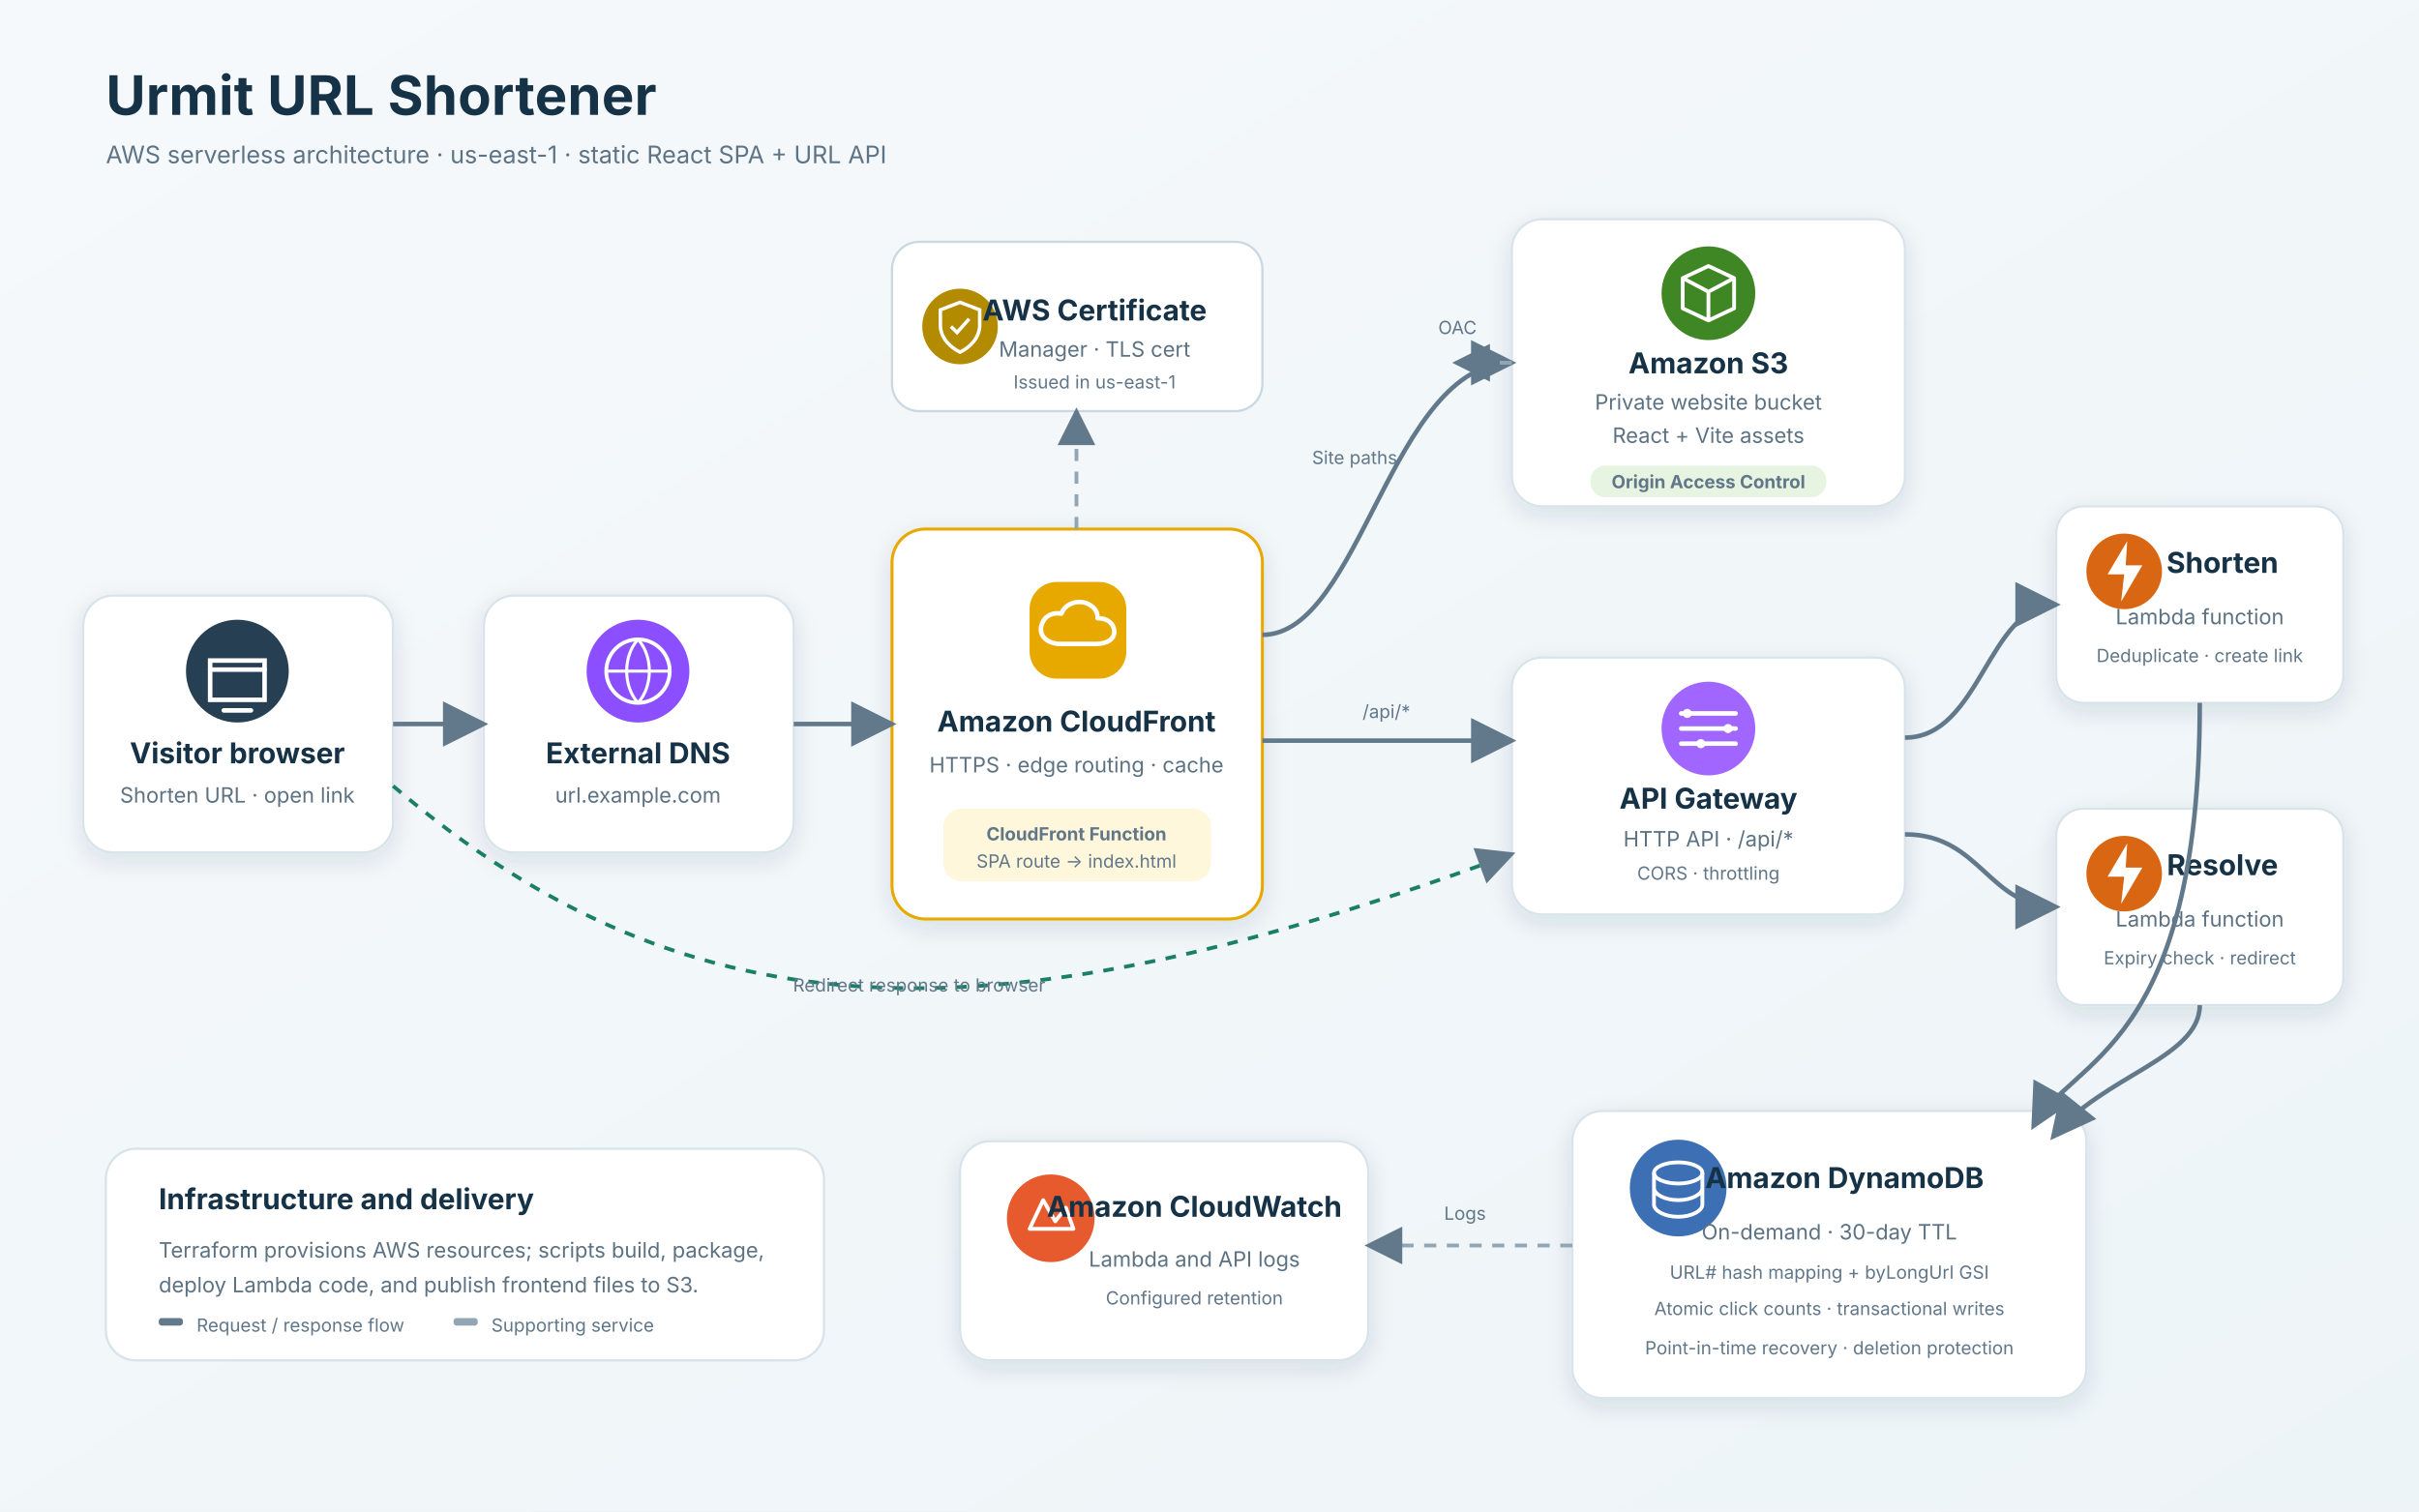
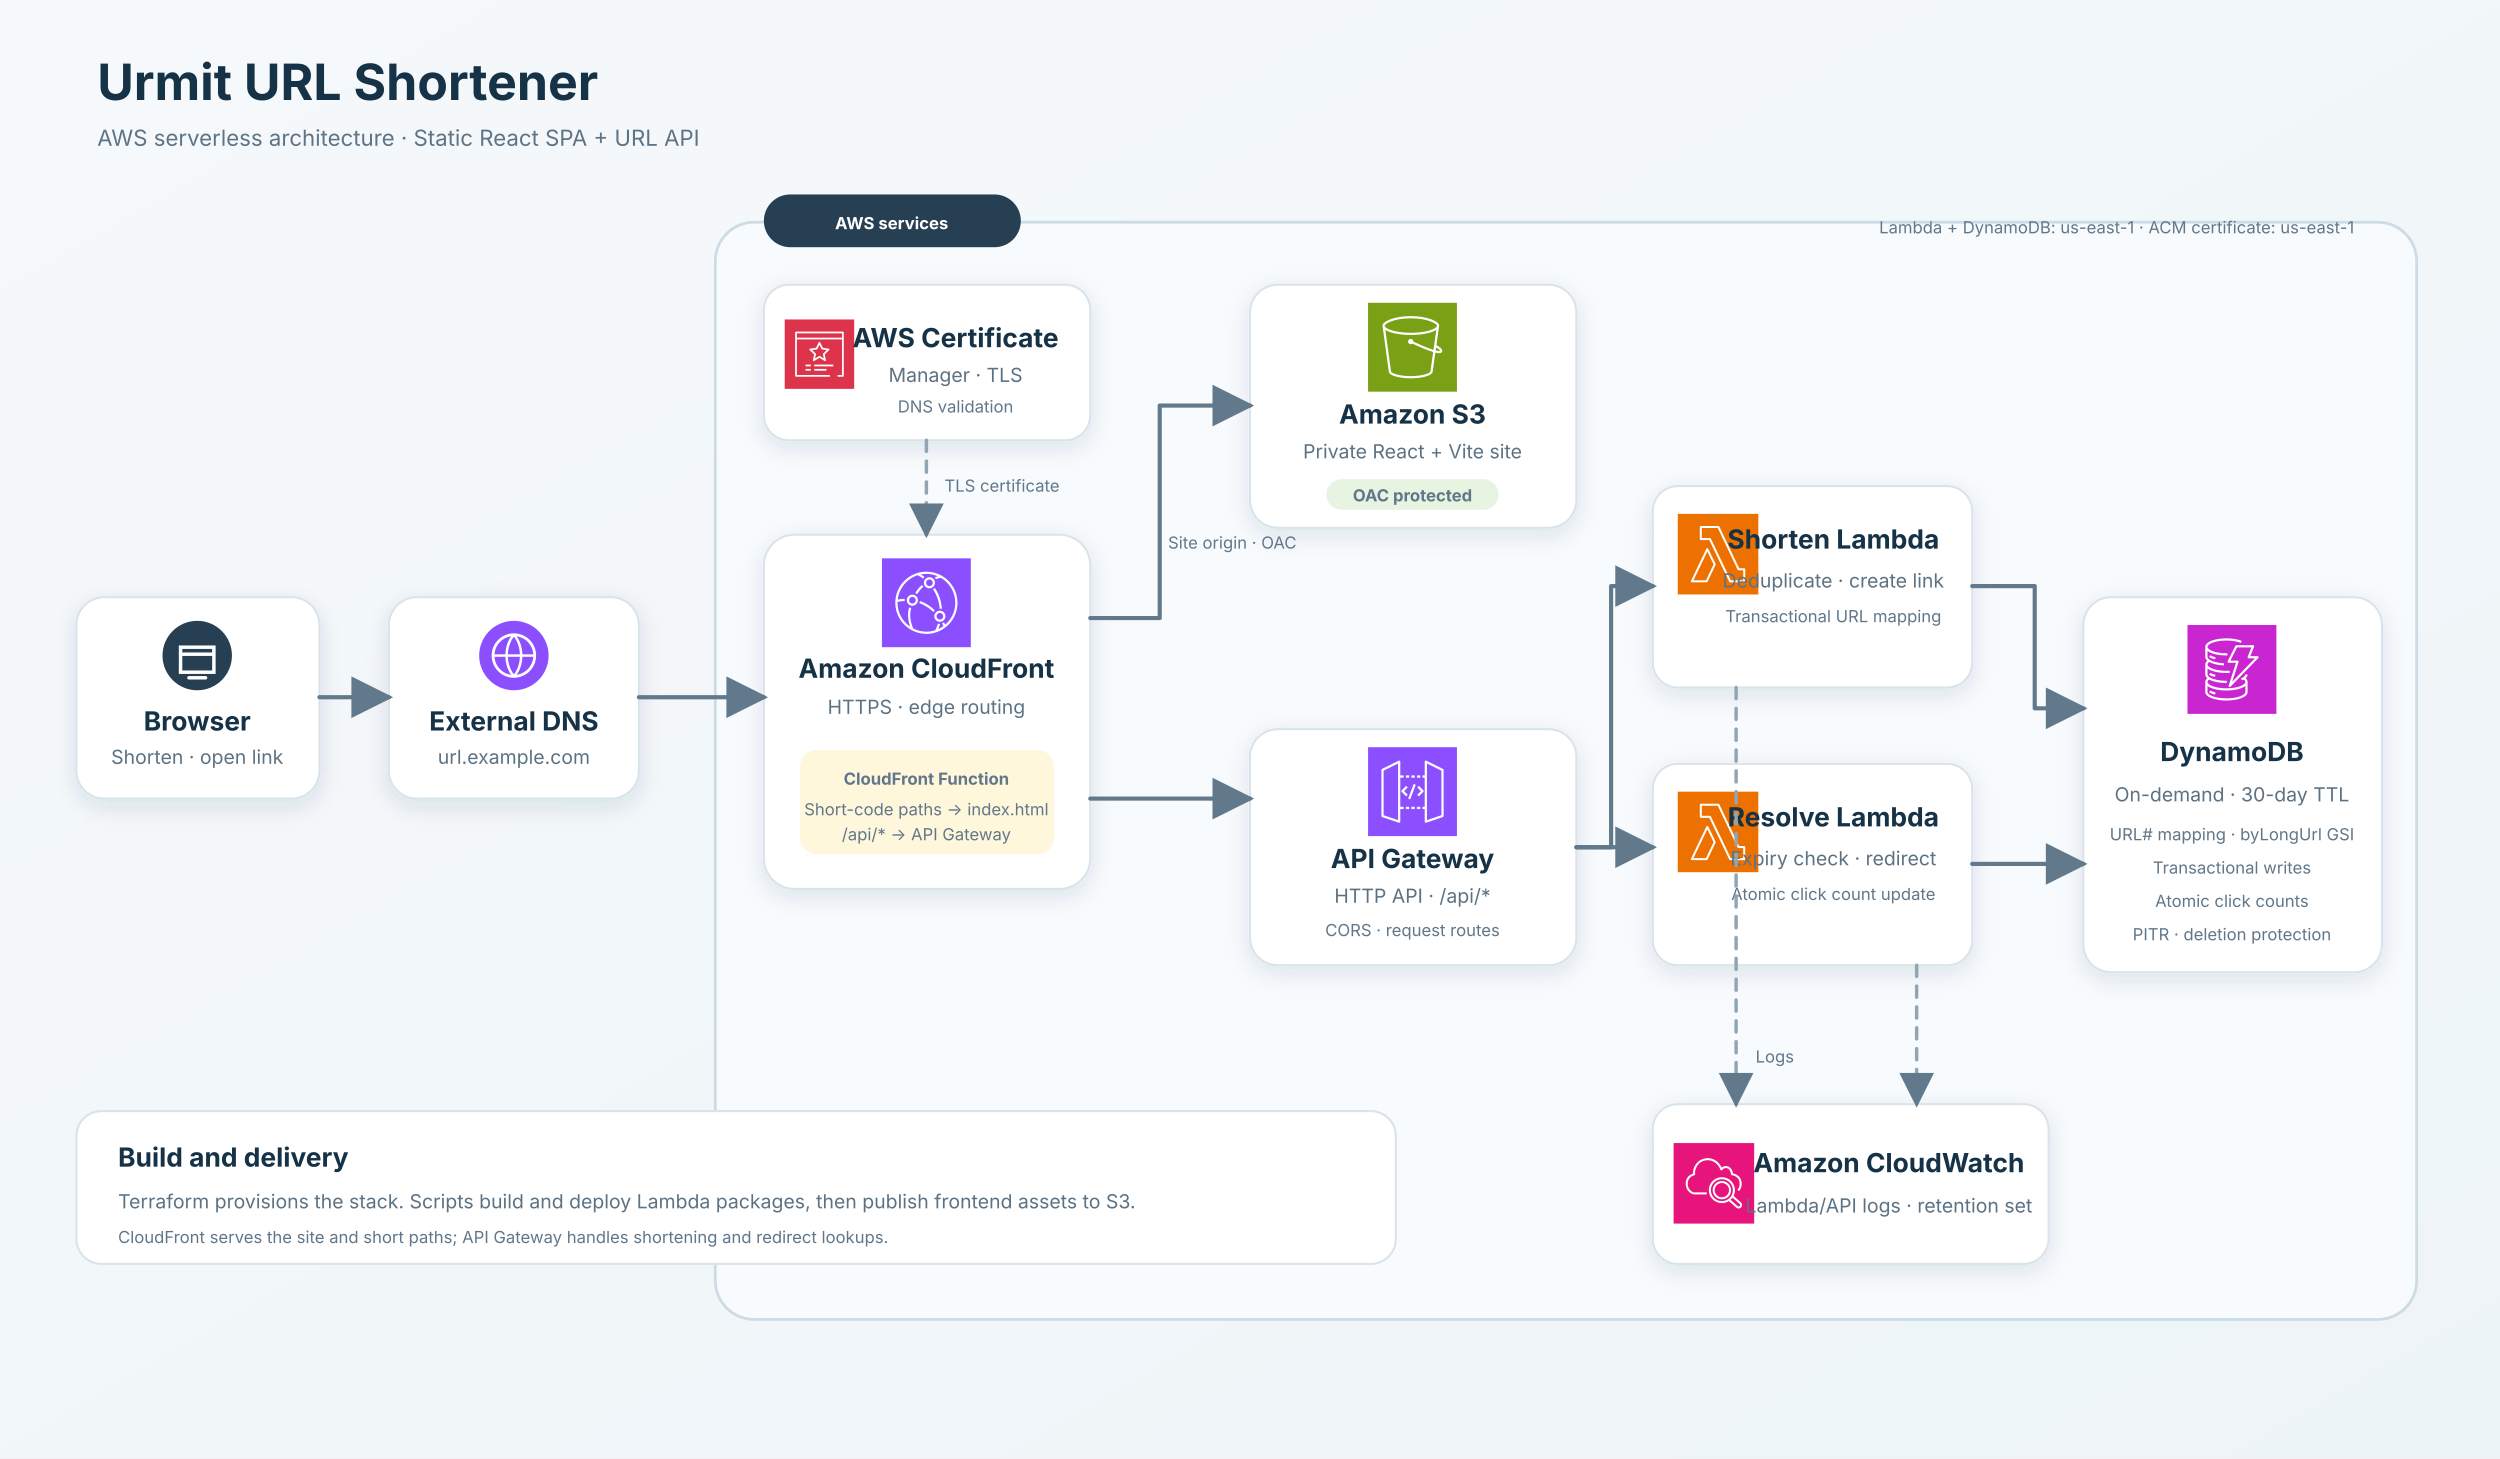
- <svg xmlns="http://www.w3.org/2000/svg" width="1600" height="1000" viewBox="0 0 1600 1000" role="img" aria-labelledby="title desc">
+ <svg xmlns="http://www.w3.org/2000/svg" width="1800" height="1050" viewBox="0 0 1800 1050" role="img" aria-labelledby="title desc">
  <defs>
    <linearGradient id="bg" x1="0" y1="0" x2="1" y2="1">
      <stop stop-color="#f6f9fc" />
      <stop offset="1" stop-color="#edf4f7" />
    </linearGradient>
    <filter id="shadow" x="-15%" y="-15%" width="130%" height="140%">
      <feDropShadow dx="0" dy="5" stdDeviation="8" flood-color="#17324d" flood-opacity=".12" />
    </filter>
    <marker id="arrow" markerWidth="12" markerHeight="12" refX="10" refY="6" orient="auto">
      <path d="M1 1L11 6 1 11Z" fill="#61798b" />
    </marker>
    <style>
-       text{font-family:Inter,Segoe UI,Arial,sans-serif;fill:#163246}
-       .title{font-size:36px;font-weight:700;letter-spacing:.2px}
-       .subtitle{font-size:16px;fill:#5e7485}
-       .label{font-size:19px;font-weight:700}
-       .detail{font-size:14px;fill:#5c7283}
-       .tiny{font-size:12px;fill:#617789}
-       .card{fill:#fff;stroke:#d8e3ea;stroke-width:1.5;filter:url(#shadow)}
-       .line{fill:none;stroke:#61798b;stroke-width:3;marker-end:url(#arrow)}
-       .dashed{fill:none;stroke:#91a5b3;stroke-width:2.5;stroke-dasharray:8 7;marker-end:url(#arrow)}
-       .iconletter{font-size:23px;font-weight:800;fill:#fff;text-anchor:middle}
-       .center{text-anchor:middle}
+       text{font-family:Inter,Segoe UI,Arial,sans-serif;fill:#163246}.title{font-size:36px;font-weight:700}.subtitle{font-size:16px;fill:#5e7485}.label{font-size:19px;font-weight:700}.detail{font-size:14px;fill:#5c7283}.tiny{font-size:12px;fill:#617789}.center{text-anchor:middle}.card{fill:#fff;stroke:#d8e3ea;stroke-width:1.5;filter:url(#shadow)}.flow{fill:none;stroke:#61798b;stroke-width:3;stroke-linecap:round;stroke-linejoin:round;marker-end:url(#arrow)}.support{fill:none;stroke:#91a5b3;stroke-width:2.5;stroke-dasharray:8 7;stroke-linecap:round;stroke-linejoin:round;marker-end:url(#arrow)}
    </style>
  </defs>
-   <rect width="1600" height="1000" rx="0" fill="url(#bg)" />
-   <text x="70" y="76" class="title">Urmit URL Shortener</text>
-   <text x="70" y="108" class="subtitle">AWS serverless architecture · us-east-1 · static React SPA + URL API</text>
-   <g>
-     <rect x="55" y="394" width="205" height="170" rx="20" class="card" />
-     <circle cx="157" cy="444" r="34" fill="#263f53" />
-     <path d="M139 437h36v26h-36z" fill="none" stroke="#fff" stroke-width="3" rx="3" />
-     <path d="M139 443h36M148 470h18" stroke="#fff" stroke-width="3" stroke-linecap="round" />
-     <text x="157" y="505" class="label center">Visitor browser</text>
-     <text x="157" y="531" class="detail center">Shorten URL · open link</text>
-   </g>
-   <g>
-     <rect x="320" y="394" width="205" height="170" rx="20" class="card" />
-     <circle cx="422" cy="444" r="34" fill="#8c4fff" />
-     <circle cx="422" cy="444" r="21" fill="none" stroke="#fff" stroke-width="2.5" />
-     <path d="M401 444h42M422 423c10 11 10 31 0 42M422 423c-10 11-10 31 0 42" fill="none" stroke="#fff" stroke-width="2" />
-     <text x="422" y="505" class="label center">External DNS</text>
-     <text x="422" y="531" class="detail center">url.example.com</text>
-   </g>
-   <g>
-     <rect x="590" y="350" width="245" height="258" rx="22" fill="#fff" stroke="#e7a900" stroke-width="2" filter="url(#shadow)" />
-     <rect x="681" y="385" width="64" height="64" rx="18" fill="#e7a900" />
-     <path d="M700 426c-10-1-14-8-10-15 2-4 7-6 12-5 3-8 14-10 20-5 3 2 4 5 4 8 7 0 11 4 11 9s-5 8-12 8h-25z" fill="none" stroke="#fff" stroke-width="3" stroke-linejoin="round" />
-     <text x="712" y="484" class="label center">Amazon CloudFront</text>
-     <text x="712" y="511" class="detail center">HTTPS · edge routing · cache</text>
-     <rect x="624" y="535" width="177" height="48" rx="12" fill="#fff7dc" />
-     <text x="712" y="556" class="tiny center" font-weight="700">CloudFront Function</text>
-     <text x="712" y="574" class="tiny center">SPA route → index.html</text>
-   </g>
-   <g>
-     <rect x="1000" y="145" width="260" height="190" rx="20" class="card" />
-     <circle cx="1130" cy="194" r="31" fill="#3f8624" />
-     <path d="M1113 184l17-8 17 8v20l-17 8-17-8zM1113 184l17 9 17-9M1130 193v19" fill="none" stroke="#fff" stroke-width="2.5" stroke-linejoin="round" />
-     <text x="1130" y="247" class="label center">Amazon S3</text>
-     <text x="1130" y="271" class="detail center">Private website bucket</text>
-     <text x="1130" y="293" class="detail center">React + Vite assets</text>
-     <rect x="1052" y="308" width="156" height="21" rx="10" fill="#e7f4e1" />
-     <text x="1130" y="323" class="tiny center" font-weight="700">Origin Access Control</text>
-   </g>
-   <g>
-     <rect x="1000" y="435" width="260" height="170" rx="20" class="card" />
-     <circle cx="1130" cy="482" r="31" fill="#a166ff" />
-     <path d="M1112 472h36M1112 482h36M1112 492h36" stroke="#fff" stroke-width="3" stroke-linecap="round" />
-     <circle cx="1116" cy="472" r="3" fill="#fff" />
-     <circle cx="1143" cy="482" r="3" fill="#fff" />
-     <circle cx="1125" cy="492" r="3" fill="#fff" />
-     <text x="1130" y="535" class="label center">API Gateway</text>
-     <text x="1130" y="560" class="detail center">HTTP API · /api/*</text>
-     <text x="1130" y="582" class="tiny center">CORS · throttling</text>
-   </g>
-   <g>
-     <rect x="1360" y="335" width="190" height="130" rx="18" class="card" />
-     <circle cx="1405" cy="378" r="25" fill="#d86613" />
-     <path d="M1407 358l-13 22h11l-2 18 14-24h-11z" fill="#fff" />
-     <text x="1470" y="379" class="label center">Shorten</text>
-     <text x="1455" y="413" class="detail center">Lambda function</text>
-     <text x="1455" y="438" class="tiny center">Deduplicate · create link</text>
-   </g>
-   <g>
-     <rect x="1360" y="535" width="190" height="130" rx="18" class="card" />
-     <circle cx="1405" cy="578" r="25" fill="#d86613" />
-     <path d="M1407 558l-13 22h11l-2 18 14-24h-11z" fill="#fff" />
-     <text x="1470" y="579" class="label center">Resolve</text>
-     <text x="1455" y="613" class="detail center">Lambda function</text>
-     <text x="1455" y="638" class="tiny center">Expiry check · redirect</text>
-   </g>
-   <g>
-     <rect x="1040" y="735" width="340" height="190" rx="20" class="card" />
-     <circle cx="1110" cy="786" r="32" fill="#3d6fb4" />
-     <ellipse cx="1110" cy="776" rx="16" ry="7" fill="none" stroke="#fff" stroke-width="2.5" />
-     <path d="M1094 776v21c0 4 7 8 16 8s16-4 16-8v-21M1094 786c0 4 7 8 16 8s16-4 16-8" fill="none" stroke="#fff" stroke-width="2.5" />
-     <text x="1220" y="786" class="label center">Amazon DynamoDB</text>
-     <text x="1210" y="820" class="detail center">On-demand · 30-day TTL</text>
-     <text x="1210" y="846" class="tiny center">URL# hash mapping + byLongUrl GSI</text>
-     <text x="1210" y="870" class="tiny center">Atomic click counts · transactional writes</text>
-     <text x="1210" y="896" class="tiny center">Point-in-time recovery · deletion protection</text>
-   </g>
-   <g>
-     <rect x="635" y="755" width="270" height="145" rx="20" class="card" />
-     <circle cx="695" cy="806" r="29" fill="#e65a2e" />
-     <path d="M681 813l9-19 8 14 7-9 5 14h-29z" fill="none" stroke="#fff" stroke-width="2.5" stroke-linejoin="round" />
-     <text x="790" y="805" class="label center">Amazon CloudWatch</text>
-     <text x="790" y="838" class="detail center">Lambda and API logs</text>
-     <text x="790" y="863" class="tiny center">Configured retention</text>
-   </g>
-   <g>
-     <rect x="590" y="160" width="245" height="112" rx="18" fill="#fff" stroke="#cbd8e1" stroke-width="1.5" />
-     <circle cx="635" cy="216" r="25" fill="#b38b00" />
-     <path d="M635 200l13 5v10c0 9-7 15-13 18-6-3-13-9-13-18v-10z" fill="none" stroke="#fff" stroke-width="2.3" />
-     <path d="M629 216l4 4 8-9" fill="none" stroke="#fff" stroke-width="2.3" />
-     <text x="724" y="212" class="label center">AWS Certificate</text>
-     <text x="724" y="236" class="detail center">Manager · TLS cert</text>
-     <text x="724" y="257" class="tiny center">Issued in us-east-1</text>
-   </g>
-   <path d="M260 479H320" class="line" />
-   <path d="M525 479H590" class="line" />
-   <path d="M712 350V272" class="dashed" />
-   <path d="M835 420C900 420 920 240 1000 240" class="line" />
-   <text x="896" y="307" class="tiny center">Site paths</text>
-   <path d="M835 490H1000" class="line" />
-   <text x="917" y="475" class="tiny center">/api/*</text>
-   <path d="M1260 488C1310 488 1315 400 1360 400" class="line" />
-   <path d="M1260 552C1310 552 1315 600 1360 600" class="line" />
-   <path d="M1455 465C1455 695 1370 700 1345 745" class="line" />
-   <path d="M1455 665C1455 700 1390 712 1358 752" class="line" />
-   <path d="M1040 824H905" class="dashed" />
-   <text x="969" y="807" class="tiny center">Logs</text>
-   <path d="M1000 240H963" class="dashed" />
-   <text x="964" y="221" class="tiny center">OAC</text>
-   <path d="M260 520C460 690 660 690 1000 565" fill="none" stroke="#1a7f67" stroke-width="2.5" stroke-dasharray="7 7" marker-end="url(#arrow)" />
-   <text x="608" y="656" class="tiny center" fill="#1a7f67">Redirect response to browser</text>
-   <rect x="70" y="760" width="475" height="140" rx="20" fill="#fff" stroke="#d8e3ea" stroke-width="1.5" />
-   <text x="105" y="800" class="label">Infrastructure and delivery</text>
-   <text x="105" y="832" class="detail">Terraform provisions AWS resources; scripts build, package,</text>
-   <text x="105" y="855" class="detail">deploy Lambda code, and publish frontend files to S3.</text>
-   <rect x="105" y="872" width="16" height="5" rx="2" fill="#61798b" />
-   <text x="130" y="881" class="tiny">Request / response flow</text>
-   <rect x="300" y="872" width="16" height="5" rx="2" fill="#91a5b3" />
-   <text x="325" y="881" class="tiny">Supporting service</text>
+   <rect width="1800" height="1050" fill="url(#bg)" />
+   <text x="70" y="72" class="title">Urmit URL Shortener</text>
+   <text x="70" y="105" class="subtitle">AWS serverless architecture · Static React SPA + URL API</text>
+   <rect x="515" y="160" width="1225" height="790" rx="28" fill="#f8fbfd" stroke="#cddbe4" stroke-width="2" />
+   <rect x="550" y="140" width="185" height="38" rx="19" fill="#263f53" />
+   <text x="642" y="165" class="tiny center" fill="#fff" style="fill:#fff;font-weight:700">AWS services</text>
+   <text x="1695" y="168" class="tiny" text-anchor="end">Lambda + DynamoDB: us-east-1 · ACM certificate: us-east-1</text>
+   <rect x="55" y="430" width="175" height="145" rx="20" class="card" />
+   <circle cx="142" cy="472" r="25" fill="#263f53" />
+   <path d="M130 466h24v18h-24zM130 471h24M136 488h12" fill="none" stroke="#fff" stroke-width="2.5" stroke-linecap="round" />
+   <text x="142" y="526" class="label center">Browser</text>
+   <text x="142" y="550" class="detail center">Shorten · open link</text>
+   <rect x="280" y="430" width="180" height="145" rx="20" class="card" />
+   <circle cx="370" cy="472" r="25" fill="#8c4fff" />
+   <circle cx="370" cy="472" r="15" fill="none" stroke="#fff" stroke-width="2" />
+   <path d="M355 472h30M370 457c7 8 7 22 0 30M370 457c-7 8-7 22 0 30" fill="none" stroke="#fff" stroke-width="1.8" />
+   <text x="370" y="526" class="label center">External DNS</text>
+   <text x="370" y="550" class="detail center">url.example.com</text>
+   <rect x="550" y="385" width="235" height="255" rx="22" class="card" stroke="#e7a900" />
+   <svg x="635" y="402" width="64" height="64" viewBox="0 0 80 80" role="img" aria-label="Amazon CloudFront">
+     <g stroke="none" stroke-width="1" fill="none" fill-rule="evenodd">
+       <g fill="#8C4FFF">
+         <rect x="0" y="0" width="80" height="80" />
+       </g>
+       <path d="M55.122,52.123 C55.122,50.469 53.776,49.123 52.122,49.123 C50.468,49.123 49.122,50.469 49.122,52.123 C49.122,53.777 50.468,55.123 52.122,55.123 C53.776,55.123 55.122,53.777 55.122,52.123 L55.122,52.123 Z M57.122,52.123 C57.122,54.88 54.879,57.123 52.122,57.123 C49.365,57.123 47.122,54.88 47.122,52.123 C47.122,49.366 49.365,47.123 52.122,47.123 C54.879,47.123 57.122,49.366 57.122,52.123 L57.122,52.123 Z M30.392,37.692 C30.392,36.038 29.046,34.692 27.392,34.692 C25.737,34.692 24.392,36.038 24.392,37.692 C24.392,39.346 25.737,40.692 27.392,40.692 C29.046,40.692 30.392,39.346 30.392,37.692 L30.392,37.692 Z M32.392,37.692 C32.392,40.449 30.148,42.692 27.392,42.692 C24.635,42.692 22.392,40.449 22.392,37.692 C22.392,34.935 24.635,32.692 27.392,32.692 C30.148,32.692 32.392,34.935 32.392,37.692 L32.392,37.692 Z M39.73,22.007 C39.73,23.661 41.076,25.007 42.73,25.007 C44.385,25.007 45.73,23.661 45.73,22.007 C45.73,20.352 44.385,19.007 42.73,19.007 C41.076,19.007 39.73,20.352 39.73,22.007 L39.73,22.007 Z M37.73,22.007 C37.73,19.25 39.974,17.007 42.73,17.007 C45.487,17.007 47.73,19.25 47.73,22.007 C47.73,24.764 45.487,27.007 42.73,27.007 C39.974,27.007 37.73,24.764 37.73,22.007 L37.73,22.007 Z M66,40 C66,30.727 61.028,22.148 53.012,17.509 C51.575,17.799 50.185,18.196 48.451,18.823 L47.771,16.942 C48.676,16.616 49.486,16.352 50.266,16.126 C47.046,14.737 43.548,14 40,14 C38.311,14 36.649,14.175 35.025,14.492 C36.201,15.18 37.244,15.866 38.257,16.634 L37.048,18.227 C35.62,17.145 34.14,16.228 32.197,15.21 C22.378,18.298 15.306,26.958 14.183,37.128 C16.242,36.711 18.219,36.484 20.414,36.43 L20.463,38.429 C18.163,38.486 16.187,38.73 14.027,39.205 C14.018,39.47 14,39.738 14,40 C14,48.658 18.283,56.636 25.327,61.447 C24.074,57.716 23.45,54.19 23.45,50.746 C23.45,48.782 23.788,47.169 24.145,45.462 C24.228,45.067 24.312,44.665 24.394,44.248 L26.357,44.635 C26.273,45.059 26.187,45.47 26.103,45.873 C25.753,47.545 25.45,48.989 25.45,50.746 C25.45,54.654 26.308,58.695 28.054,63.083 C31.773,65.014 35.789,66 40,66 C42.756,66 45.446,65.56 48.012,64.714 C49.019,62.727 49.766,60.852 50.39,58.699 L52.311,59.256 C51.855,60.826 51.332,62.253 50.709,63.677 C52.323,62.951 53.85,62.053 55.283,61.005 C54.938,60.159 54.568,59.318 54.159,58.499 L55.948,57.604 C56.296,58.3 56.615,59.012 56.92,59.728 C62.705,54.775 66,47.66 66,40 L66,40 Z M68,40 C68,48.727 64.034,56.799 57.121,62.149 C55.409,63.479 53.552,64.583 51.589,65.472 C50.756,65.85 49.908,66.2 49.036,66.494 C46.156,67.493 43.113,68 40,68 C35.4,68 30.832,66.854 26.788,64.686 C17.667,59.806 12,50.347 12,40 C12,39.314 12.018,38.792 12.059,38.309 C12.74,26.625 20.756,16.512 32.001,13.166 C34.562,12.393 37.255,12 40,12 C44.808,12 49.539,13.238 53.684,15.579 C62.513,20.525 68,29.884 68,40 L68,40 Z M37.314,25.463 L36,23.956 C33.758,25.912 32.014,27.989 29.977,31.126 L31.655,32.215 C33.583,29.244 35.223,27.288 37.314,25.463 L37.314,25.463 Z M34.275,38.427 L33.625,40.318 C38.218,41.895 42.225,44.411 46.234,48.236 L47.615,46.789 C43.389,42.758 39.15,40.101 34.275,38.427 L34.275,38.427 Z M47.646,26.668 C51.398,32.39 53.511,38.671 53.925,45.338 L51.929,45.462 C51.536,39.146 49.533,33.192 45.975,27.765 L47.646,26.668 Z" fill="#FFFFFF" />
+     </g>
+   </svg>
+   <text x="667" y="488" class="label center">Amazon CloudFront</text>
+   <text x="667" y="514" class="detail center">HTTPS · edge routing</text>
+   <rect x="576" y="540" width="183" height="75" rx="12" fill="#fff7dc" />
+   <text x="667" y="565" class="tiny center" style="font-weight:700">CloudFront Function</text>
+   <text x="667" y="587" class="tiny center">Short-code paths → index.html</text>
+   <text x="667" y="605" class="tiny center">/api/* → API Gateway</text>
+   <rect x="900" y="205" width="235" height="175" rx="20" class="card" />
+   <svg x="985" y="218" width="64" height="64" viewBox="0 0 80 80" role="img" aria-label="Amazon S3">
+     <g stroke="none" stroke-width="1" fill="none" fill-rule="evenodd">
+       <g fill="#7AA116">
+         <rect x="0" y="0" width="80" height="80" />
+       </g>
+       <g transform="translate(12.9999, 11.9996)" fill="#FFFFFF">
+         <path d="M47.836,30.893 L48.22,28.189 C51.761,30.31 51.807,31.186 51.806,31.21 C51.8,31.215 51.196,31.719 47.836,30.893 L47.836,30.893 Z M45.893,30.353 C39.773,28.501 31.25,24.591 27.801,22.961 C27.801,22.947 27.805,22.934 27.805,22.92 C27.805,21.595 26.727,20.517 25.401,20.517 C24.077,20.517 22.999,21.595 22.999,22.92 C22.999,24.245 24.077,25.323 25.401,25.323 C25.983,25.323 26.511,25.106 26.928,24.761 C30.986,26.682 39.443,30.535 45.608,32.355 L43.17,49.561 C43.163,49.608 43.16,49.655 43.16,49.702 C43.16,51.217 36.453,54 25.494,54 C14.419,54 7.641,51.217 7.641,49.702 C7.641,49.656 7.638,49.611 7.632,49.566 L2.538,12.359 C6.947,15.394 16.43,17 25.5,17 C34.556,17 44.023,15.4 48.441,12.374 L45.893,30.353 Z M2,8.478 C2.072,7.162 9.634,2 25.5,2 C41.364,2 48.927,7.161 49,8.478 L49,8.927 C48.13,11.878 38.33,15 25.5,15 C12.648,15 2.843,11.868 2,8.913 L2,8.478 Z M51,8.5 C51,5.035 41.066,0 25.5,0 C9.934,0 0,5.035 0,8.5 L0.094,9.254 L5.642,49.778 C5.775,54.31 17.861,56 25.494,56 C34.966,56 45.029,53.822 45.159,49.781 L47.555,32.884 C48.888,33.203 49.985,33.366 50.866,33.366 C52.049,33.366 52.849,33.077 53.334,32.499 C53.732,32.025 53.884,31.451 53.77,30.84 C53.511,29.456 51.868,27.964 48.522,26.055 L50.898,9.293 L51,8.5 Z" />
+       </g>
+     </g>
+   </svg>
+   <text x="1017" y="305" class="label center">Amazon S3</text>
+   <text x="1017" y="330" class="detail center">Private React + Vite site</text>
+   <rect x="955" y="345" width="124" height="22" rx="11" fill="#e7f4e1" />
+   <text x="1017" y="361" class="tiny center" style="font-weight:700">OAC protected</text>
+   <rect x="900" y="525" width="235" height="170" rx="20" class="card" />
+   <svg x="985" y="538" width="64" height="64" viewBox="0 0 80 80" role="img" aria-label="Amazon API Gateway">
+     <g>
+       <g>
+         <rect width="80" height="80" fill="#8C4FFF" />
+       </g>
+       <g>
+         <path fill-rule="evenodd" clip-rule="evenodd" d="M34.065 55.632H37V53.615H34.065V55.632ZM39 55.632H42V53.615H39V55.632ZM27 14.63L14 21.082V61.193L27 65.59V14.63ZM29 27.393V53.615H32V55.632H29V66.992C29 67.316 28.845 67.621 28.584 67.81C28.412 67.936 28.207 68 28 68C27.894 68 27.786 67.983 27.682 67.948L12.682 62.876C12.274 62.737 12 62.352 12 61.92V20.454C12 20.07 12.217 19.718 12.559 19.549L27.559 12.104C27.868 11.95 28.235 11.968 28.528 12.152C28.821 12.336 29 12.66 29 13.009V25.376H32V27.393H29ZM44 55.632H47V53.615H44V55.632ZM44.065 27.393H47V25.376H44.065V27.393ZM39.065 27.393H42V25.376H39.065V27.393ZM34.065 27.393H37V25.376H34.065V27.393ZM66 21.082L53 14.63V65.59L66 61.193V21.082ZM68 61.92C68 62.352 67.726 62.737 67.318 62.876L52.318 67.948C52.214 67.983 52.106 68 52 68C51.793 68 51.588 67.936 51.416 67.81C51.155 67.621 51 67.316 51 66.992V55.632H49.065V53.615H51V27.393H49.065V25.376H51V13.009C51 12.66 51.179 12.336 51.472 12.152C51.765 11.968 52.131 11.95 52.441 12.104L67.441 19.549C67.783 19.718 68 20.07 68 20.454V61.92ZM42.934 33.807L41.066 33.083L36.066 46.194L37.934 46.918L42.934 33.807ZM49.707 40.209C50.098 39.815 50.098 39.176 49.707 38.783L45.707 34.749L44.293 36.175L47.586 39.496L44.293 42.817L45.707 44.243L49.707 40.209ZM34.293 44.243L30.293 40.209C29.902 39.815 29.902 39.176 30.293 38.783L34.293 34.749L35.707 36.175L32.414 39.496L35.707 42.817L34.293 44.243Z" fill="white" />
+       </g>
+     </g>
+   </svg>
+   <text x="1017" y="625" class="label center">API Gateway</text>
+   <text x="1017" y="650" class="detail center">HTTP API · /api/*</text>
+   <text x="1017" y="674" class="tiny center">CORS · request routes</text>
+   <rect x="1190" y="350" width="230" height="145" rx="18" class="card" />
+   <svg x="1208" y="370" width="58" height="58" viewBox="0 0 80 80" role="img" aria-label="AWS Lambda shorten handler">
+     <g stroke="none" stroke-width="1" fill="none" fill-rule="evenodd">
+       <g fill="#ED7100">
+         <rect x="0" y="0" width="80" height="80" />
+       </g>
+       <path d="M28.008,66 L15.591,66 L29.324,37.296 L35.546,50.106 L28.008,66 Z M30.22,34.553 C30.051,34.208 29.7,33.989 29.318,33.989 L29.315,33.989 C28.929,33.99 28.578,34.211 28.412,34.558 L13.098,66.569 C12.95,66.879 12.971,67.243 13.155,67.534 C13.337,67.824 13.658,68 14.002,68 L28.642,68 C29.03,68 29.382,67.777 29.548,67.428 L37.564,50.528 C37.693,50.254 37.692,49.937 37.559,49.665 L30.22,34.553 Z M64.995,66 L52.659,66 L32.867,24.57 C32.701,24.222 32.349,24 31.962,24 L23.89,24 L23.899,14 L39.72,14 L59.42,55.429 C59.586,55.777 59.939,56 60.326,56 L64.995,56 L64.995,66 Z M65.998,54 L60.96,54 L41.259,12.571 C41.094,12.223 40.741,12 40.353,12 L22.898,12 C22.345,12 21.896,12.447 21.895,12.999 L21.884,24.999 C21.884,25.265 21.989,25.519 22.178,25.707 C22.365,25.895 22.62,26 22.887,26 L31.329,26 L51.122,67.43 C51.289,67.778 51.639,68 52.026,68 L65.998,68 C66.552,68 67,67.552 67,67 L67,55 C67,54.448 66.552,54 65.998,54 L65.998,54 Z" fill="#FFFFFF" />
+     </g>
+   </svg>
+   <text x="1320" y="395" class="label center">Shorten Lambda</text>
+   <text x="1320" y="423" class="detail center">Deduplicate · create link</text>
+   <text x="1320" y="448" class="tiny center">Transactional URL mapping</text>
+   <rect x="1190" y="550" width="230" height="145" rx="18" class="card" />
+   <svg x="1208" y="570" width="58" height="58" viewBox="0 0 80 80" role="img" aria-label="AWS Lambda resolve handler">
+     <g stroke="none" stroke-width="1" fill="none" fill-rule="evenodd">
+       <g fill="#ED7100">
+         <rect x="0" y="0" width="80" height="80" />
+       </g>
+       <path d="M28.008,66 L15.591,66 L29.324,37.296 L35.546,50.106 L28.008,66 Z M30.22,34.553 C30.051,34.208 29.7,33.989 29.318,33.989 L29.315,33.989 C28.929,33.99 28.578,34.211 28.412,34.558 L13.098,66.569 C12.95,66.879 12.971,67.243 13.155,67.534 C13.337,67.824 13.658,68 14.002,68 L28.642,68 C29.03,68 29.382,67.777 29.548,67.428 L37.564,50.528 C37.693,50.254 37.692,49.937 37.559,49.665 L30.22,34.553 Z M64.995,66 L52.659,66 L32.867,24.57 C32.701,24.222 32.349,24 31.962,24 L23.89,24 L23.899,14 L39.72,14 L59.42,55.429 C59.586,55.777 59.939,56 60.326,56 L64.995,56 L64.995,66 Z M65.998,54 L60.96,54 L41.259,12.571 C41.094,12.223 40.741,12 40.353,12 L22.898,12 C22.345,12 21.896,12.447 21.895,12.999 L21.884,24.999 C21.884,25.265 21.989,25.519 22.178,25.707 C22.365,25.895 22.62,26 22.887,26 L31.329,26 L51.122,67.43 C51.289,67.778 51.639,68 52.026,68 L65.998,68 C66.552,68 67,67.552 67,67 L67,55 C67,54.448 66.552,54 65.998,54 L65.998,54 Z" fill="#FFFFFF" />
+     </g>
+   </svg>
+   <text x="1320" y="595" class="label center">Resolve Lambda</text>
+   <text x="1320" y="623" class="detail center">Expiry check · redirect</text>
+   <text x="1320" y="648" class="tiny center">Atomic click count update</text>
+   <rect x="1500" y="430" width="215" height="270" rx="20" class="card" />
+   <svg x="1575" y="450" width="64" height="64" viewBox="0 0 80 80" role="img" aria-label="Amazon DynamoDB">
+     <g stroke="none" stroke-width="1" fill="none" fill-rule="evenodd">
+       <g fill="#C925D1">
+         <rect x="0" y="0" width="80" height="80" />
+       </g>
+       <path d="M52.086,54.85 C48.748,57.549 41.745,58.975 35.044,58.975 C28.342,58.975 21.337,57.548 18,54.849 L18,60.285 L18.001,60.285 C18.001,62.995 25,66.016 35.044,66.016 C45.08,66.016 52.075,62.999 52.086,60.29 L52.086,54.85 Z M52.087,44.522 L54.087,44.511 L54.087,44.522 C54.087,45.73 53.482,46.858 52.304,47.891 C53.732,49.147 54.087,50.38 54.087,51.258 C54.087,51.264 54.086,51.269 54.086,51.275 L54.086,60.285 L54.087,60.285 C54.087,65.295 44.275,68 35.044,68 C25.835,68 16.05,65.307 16.003,60.319 C16.003,60.314 16,60.309 16,60.304 L16,51.255 C16,51.253 16.002,51.25 16.002,51.247 C16.005,50.369 16.361,49.141 17.787,47.888 C16.37,46.636 16.01,45.415 16.001,44.544 L16.002,44.544 C16.002,44.54 16,44.537 16,44.533 L16,35.484 C16,35.481 16.002,35.478 16.002,35.475 C16.005,34.597 16.362,33.369 17.788,32.117 C16.37,30.865 16.01,29.643 16.001,28.773 L16.002,28.773 C16.002,28.769 16,28.765 16,28.761 L16,19.713 C16,19.71 16.002,19.707 16.002,19.704 C16.019,14.7 25.82,12 35.044,12 C40.255,12 45.261,12.828 48.778,14.272 L48.013,16.105 C44.73,14.757 40.003,13.984 35.044,13.984 C25,13.984 18.001,17.005 18.001,19.717 C18.001,22.429 25,25.45 35.044,25.45 C35.315,25.453 35.58,25.45 35.848,25.44 L35.932,27.422 C35.636,27.434 35.34,27.434 35.044,27.434 C28.342,27.434 21.337,26.007 18,23.308 L18,28.74 L18.001,28.74 L18.001,28.763 C18.011,29.803 19.078,30.712 19.972,31.289 C22.662,33.004 27.482,34.175 32.857,34.418 L32.766,36.4 C27.321,36.153 22.553,35.023 19.484,33.292 C18.728,33.857 18.001,34.622 18.001,35.489 C18.001,38.2 25,41.221 35.044,41.221 C36.029,41.221 37.007,41.189 37.952,41.123 L38.091,43.102 C37.101,43.17 36.075,43.205 35.044,43.205 C28.342,43.205 21.337,41.778 18,39.079 L18,44.511 L18.001,44.511 C18.011,45.575 19.078,46.482 19.972,47.06 C23.048,49.023 28.824,50.245 35.044,50.245 L35.484,50.245 L35.484,52.229 L35.044,52.229 C28.725,52.229 22.982,51.055 19.47,49.073 C18.718,49.637 18.001,50.398 18.001,51.258 C18.001,53.97 25,56.992 35.044,56.992 C45.08,56.992 52.075,53.974 52.086,51.265 L52.086,51.255 L52.086,51.254 C52.084,50.392 51.364,49.631 50.61,49.067 C50.122,49.344 49.599,49.61 49.004,49.855 L48.238,48.022 C48.964,47.724 49.594,47.402 50.111,47.062 C51.013,46.474 52.087,45.555 52.087,44.522 L52.087,44.522 Z M60.653,30.017 L55.049,30.017 C54.718,30.017 54.407,29.854 54.222,29.582 C54.035,29.31 53.997,28.964 54.119,28.66 L57.528,20.138 L44.619,20.138 L38.619,32.04 L45.001,32.04 C45.32,32.04 45.62,32.192 45.809,32.447 C45.996,32.703 46.051,33.031 45.954,33.333 L40.258,51.089 L60.653,30.017 Z M63.722,29.712 L38.723,55.54 C38.528,55.74 38.266,55.844 38.001,55.844 C37.825,55.844 37.648,55.799 37.49,55.705 C37.09,55.469 36.907,54.992 37.048,54.552 L43.634,34.024 L37.001,34.024 C36.654,34.024 36.333,33.846 36.15,33.554 C35.968,33.261 35.951,32.896 36.107,32.589 L43.107,18.703 C43.276,18.367 43.622,18.154 44.001,18.154 L59.001,18.154 C59.332,18.154 59.643,18.318 59.828,18.589 C60.015,18.862 60.053,19.207 59.931,19.512 L56.522,28.033 L63,28.033 C63.4,28.033 63.763,28.271 63.92,28.636 C64.077,29.002 63.999,29.426 63.722,29.712 L63.722,29.712 Z M19.455,60.674 C20.872,61.473 22.656,62.144 24.757,62.668 L25.245,60.744 C23.346,60.271 21.686,59.65 20.443,58.95 L19.455,60.674 Z M24.757,46.799 L25.245,44.875 C23.346,44.401 21.686,43.78 20.443,43.08 L19.455,44.805 C20.872,45.603 22.655,46.275 24.757,46.799 L24.757,46.799 Z M19.455,28.936 L20.443,27.211 C21.684,27.911 23.345,28.531 25.245,29.006 L24.757,30.929 C22.653,30.404 20.87,29.733 19.455,28.936 L19.455,28.936 Z" fill="#FFFFFF" />
+     </g>
+   </svg>
+   <text x="1607" y="548" class="label center">DynamoDB</text>
+   <text x="1607" y="577" class="detail center">On-demand · 30-day TTL</text>
+   <text x="1607" y="605" class="tiny center">URL# mapping · byLongUrl GSI</text>
+   <text x="1607" y="629" class="tiny center">Transactional writes</text>
+   <text x="1607" y="653" class="tiny center">Atomic click counts</text>
+   <text x="1607" y="677" class="tiny center">PITR · deletion protection</text>
+   <rect x="550" y="205" width="235" height="112" rx="18" class="card" />
+   <svg x="565" y="230" width="50" height="50" viewBox="0 0 80 80" role="img" aria-label="AWS Certificate Manager">
+     <g stroke="none" stroke-width="1" fill="none" fill-rule="evenodd">
+       <g fill="#DD344C">
+         <rect x="0" y="0" width="80" height="80" />
+       </g>
+       <path d="M35.694,39.281 C35.944,39.522 36.05,39.874 35.977,40.213 L34.952,44.922 L39.477,42.148 C39.798,41.95 40.202,41.95 40.524,42.149 L45.016,44.916 L44.021,40.199 C43.951,39.864 44.056,39.517 44.3,39.278 L48.339,35.324 L43.073,34.564 C42.745,34.516 42.463,34.31 42.317,34.013 L39.991,29.251 L37.61,34.025 C37.465,34.318 37.184,34.521 36.86,34.568 L31.609,35.335 L35.694,39.281 Z M32.499,46.787 L33.904,40.332 L28.756,35.359 C28.481,35.094 28.382,34.697 28.498,34.333 C28.615,33.97 28.928,33.705 29.305,33.651 L36.053,32.664 L39.105,26.545 C39.274,26.205 39.594,25.971 40.004,25.991 C40.384,25.993 40.731,26.211 40.898,26.552 L43.882,32.66 L50.626,33.635 C51.003,33.689 51.315,33.952 51.433,34.314 C51.551,34.676 51.455,35.073 51.182,35.339 L46.091,40.323 L47.454,46.783 C47.536,47.175 47.378,47.578 47.05,47.808 C46.724,48.038 46.292,48.051 45.951,47.842 L39.999,44.174 L33.999,47.852 C33.839,47.951 33.657,48 33.476,48 C33.273,48 33.07,47.938 32.897,47.815 C32.571,47.583 32.414,47.178 32.499,46.787 L32.499,46.787 Z M14,21.021 L66,21.021 L66,16 L14,16 L14,21.021 Z M68,15 L68,65 C68,65.552 67.552,66 67,66 L61,66 L61,64 L66,64 L66,23.022 L14,23.022 L14,64 L52,64 L52,66 L13,66 C12.447,66 12,65.552 12,65 L12,15 C12,14.448 12.447,14 13,14 L67,14 C67.552,14 68,14.448 68,15 L68,15 Z M24,59 L30,59 L30,57 L24,57 L24,59 Z M34,59 L48,59 L48,57 L34,57 L34,59 Z M24,54 L30,54 L30,52 L24,52 L24,54 Z M34,54 L56,54 L56,52 L34,52 L34,54 Z" fill="#FFFFFF" />
+     </g>
+   </svg>
+   <text x="688" y="250" class="label center">AWS Certificate</text>
+   <text x="688" y="275" class="detail center">Manager · TLS</text>
+   <text x="688" y="297" class="tiny center">DNS validation</text>
+   <rect x="1190" y="795" width="285" height="115" rx="18" class="card" />
+   <svg x="1205" y="823" width="58" height="58" viewBox="0 0 80 80" role="img" aria-label="Amazon CloudWatch">
+     <g stroke="none" stroke-width="1" fill="none" fill-rule="evenodd">
+       <g fill="#E7157B">
+         <rect x="0" y="0" width="80" height="80" />
+       </g>
+       <path d="M55.059,46.777 C55.059,42.868 51.858,39.688 47.922,39.688 C43.987,39.688 40.786,42.868 40.786,46.777 C40.786,50.687 43.987,53.867 47.922,53.867 C51.858,53.867 55.059,50.687 55.059,46.777 M57.07,46.777 C57.07,51.788 52.966,55.864 47.922,55.864 C42.879,55.864 38.775,51.788 38.775,46.777 C38.775,41.767 42.879,37.691 47.922,37.691 C52.966,37.691 57.07,41.767 57.07,46.777 M65.51,60.474 L58.501,54.203 C57.935,54.994 57.281,55.717 56.554,56.363 L63.552,62.633 C64.15,63.169 65.078,63.119 65.618,62.526 C66.155,61.932 66.107,61.011 65.51,60.474 M47.922,57.662 C53.965,57.662 58.88,52.779 58.88,46.777 C58.88,40.775 53.965,35.893 47.922,35.893 C41.881,35.893 36.965,40.775 36.965,46.777 C36.965,52.779 41.881,57.662 47.922,57.662 M67.112,63.863 C66.426,64.617 65.478,65 64.529,65 C63.7,65 62.87,64.708 62.207,64.117 L54.931,57.599 C52.907,58.897 50.506,59.659 47.922,59.659 C40.772,59.659 34.955,53.88 34.955,46.777 C34.955,39.675 40.772,33.896 47.922,33.896 C55.073,33.896 60.891,39.675 60.891,46.777 C60.891,48.815 60.399,50.737 59.547,52.451 L66.856,58.991 C68.275,60.266 68.39,62.45 67.112,63.863 M21.28,29.393 C21.28,29.912 21.312,30.429 21.374,30.929 C21.409,31.214 21.321,31.498 21.13,31.713 C20.978,31.884 20.774,31.997 20.551,32.035 C18.079,32.669 14.01,34.588 14.01,40.346 C14.01,44.693 16.424,47.093 18.45,48.341 C19.141,48.774 19.959,49.005 20.823,49.014 L32.945,49.025 L32.943,51.022 L20.812,51.011 C19.566,50.998 18.384,50.661 17.384,50.035 C15.377,48.797 12,45.89 12,40.346 C12,33.662 16.6,31.192 19.3,30.319 C19.28,30.012 19.27,29.702 19.27,29.393 C19.27,23.932 22.998,18.27 27.942,16.222 C33.724,13.815 39.85,15.008 44.326,19.411 C45.714,20.775 46.855,22.432 47.73,24.348 C48.906,23.38 50.356,22.846 51.884,22.846 C54.886,22.846 58.266,25.11 58.868,30.061 C61.68,30.705 67.621,32.955 67.621,40.423 C67.621,43.404 66.68,45.867 64.823,47.742 L63.39,46.341 C64.863,44.853 65.61,42.862 65.61,40.423 C65.61,33.891 60.106,32.266 57.737,31.872 C57.468,31.827 57.23,31.675 57.076,31.452 C56.926,31.236 56.869,30.971 56.914,30.715 C56.585,26.66 54.161,24.843 51.884,24.843 C50.447,24.843 49.1,25.538 48.187,26.75 C47.965,27.044 47.604,27.194 47.234,27.14 C46.87,27.086 46.563,26.836 46.437,26.492 C45.614,24.226 44.428,22.321 42.912,20.831 C39.033,17.015 33.728,15.981 28.717,18.065 C24.546,19.792 21.28,24.767 21.28,29.393" fill="#FFFFFF" />
+     </g>
+   </svg>
+   <text x="1360" y="844" class="label center">Amazon CloudWatch</text>
+   <text x="1360" y="873" class="detail center">Lambda/API logs · retention set</text>
+   <path d="M230 502H280" class="flow" />
+   <path d="M460 502H550" class="flow" />
+   <path d="M785 445H835V292H900" class="flow" />
+   <text x="841" y="395" class="tiny">Site origin · OAC</text>
+   <path d="M785 575H900" class="flow" />
+   <path d="M1135 610H1160V422H1190" class="flow" />
+   <path d="M1135 610H1190" class="flow" />
+   <path d="M1420 422H1465V510H1500" class="flow" />
+   <path d="M1420 622H1500" class="flow" />
+   <path d="M667 317V385" class="support" />
+   <text x="680" y="354" class="tiny">TLS certificate</text>
+   <path d="M1250 495V795" class="support" />
+   <path d="M1380 695V795" class="support" />
+   <text x="1264" y="765" class="tiny">Logs</text>
+   <rect x="55" y="800" width="950" height="110" rx="18" fill="#fff" stroke="#d8e3ea" stroke-width="1.5" />
+   <text x="85" y="840" class="label">Build and delivery</text>
+   <text x="85" y="870" class="detail">Terraform provisions the stack. Scripts build and deploy Lambda packages, then publish frontend assets to S3.</text>
+   <text x="85" y="895" class="tiny">CloudFront serves the site and short paths; API Gateway handles shortening and redirect lookups.</text>
</svg>
